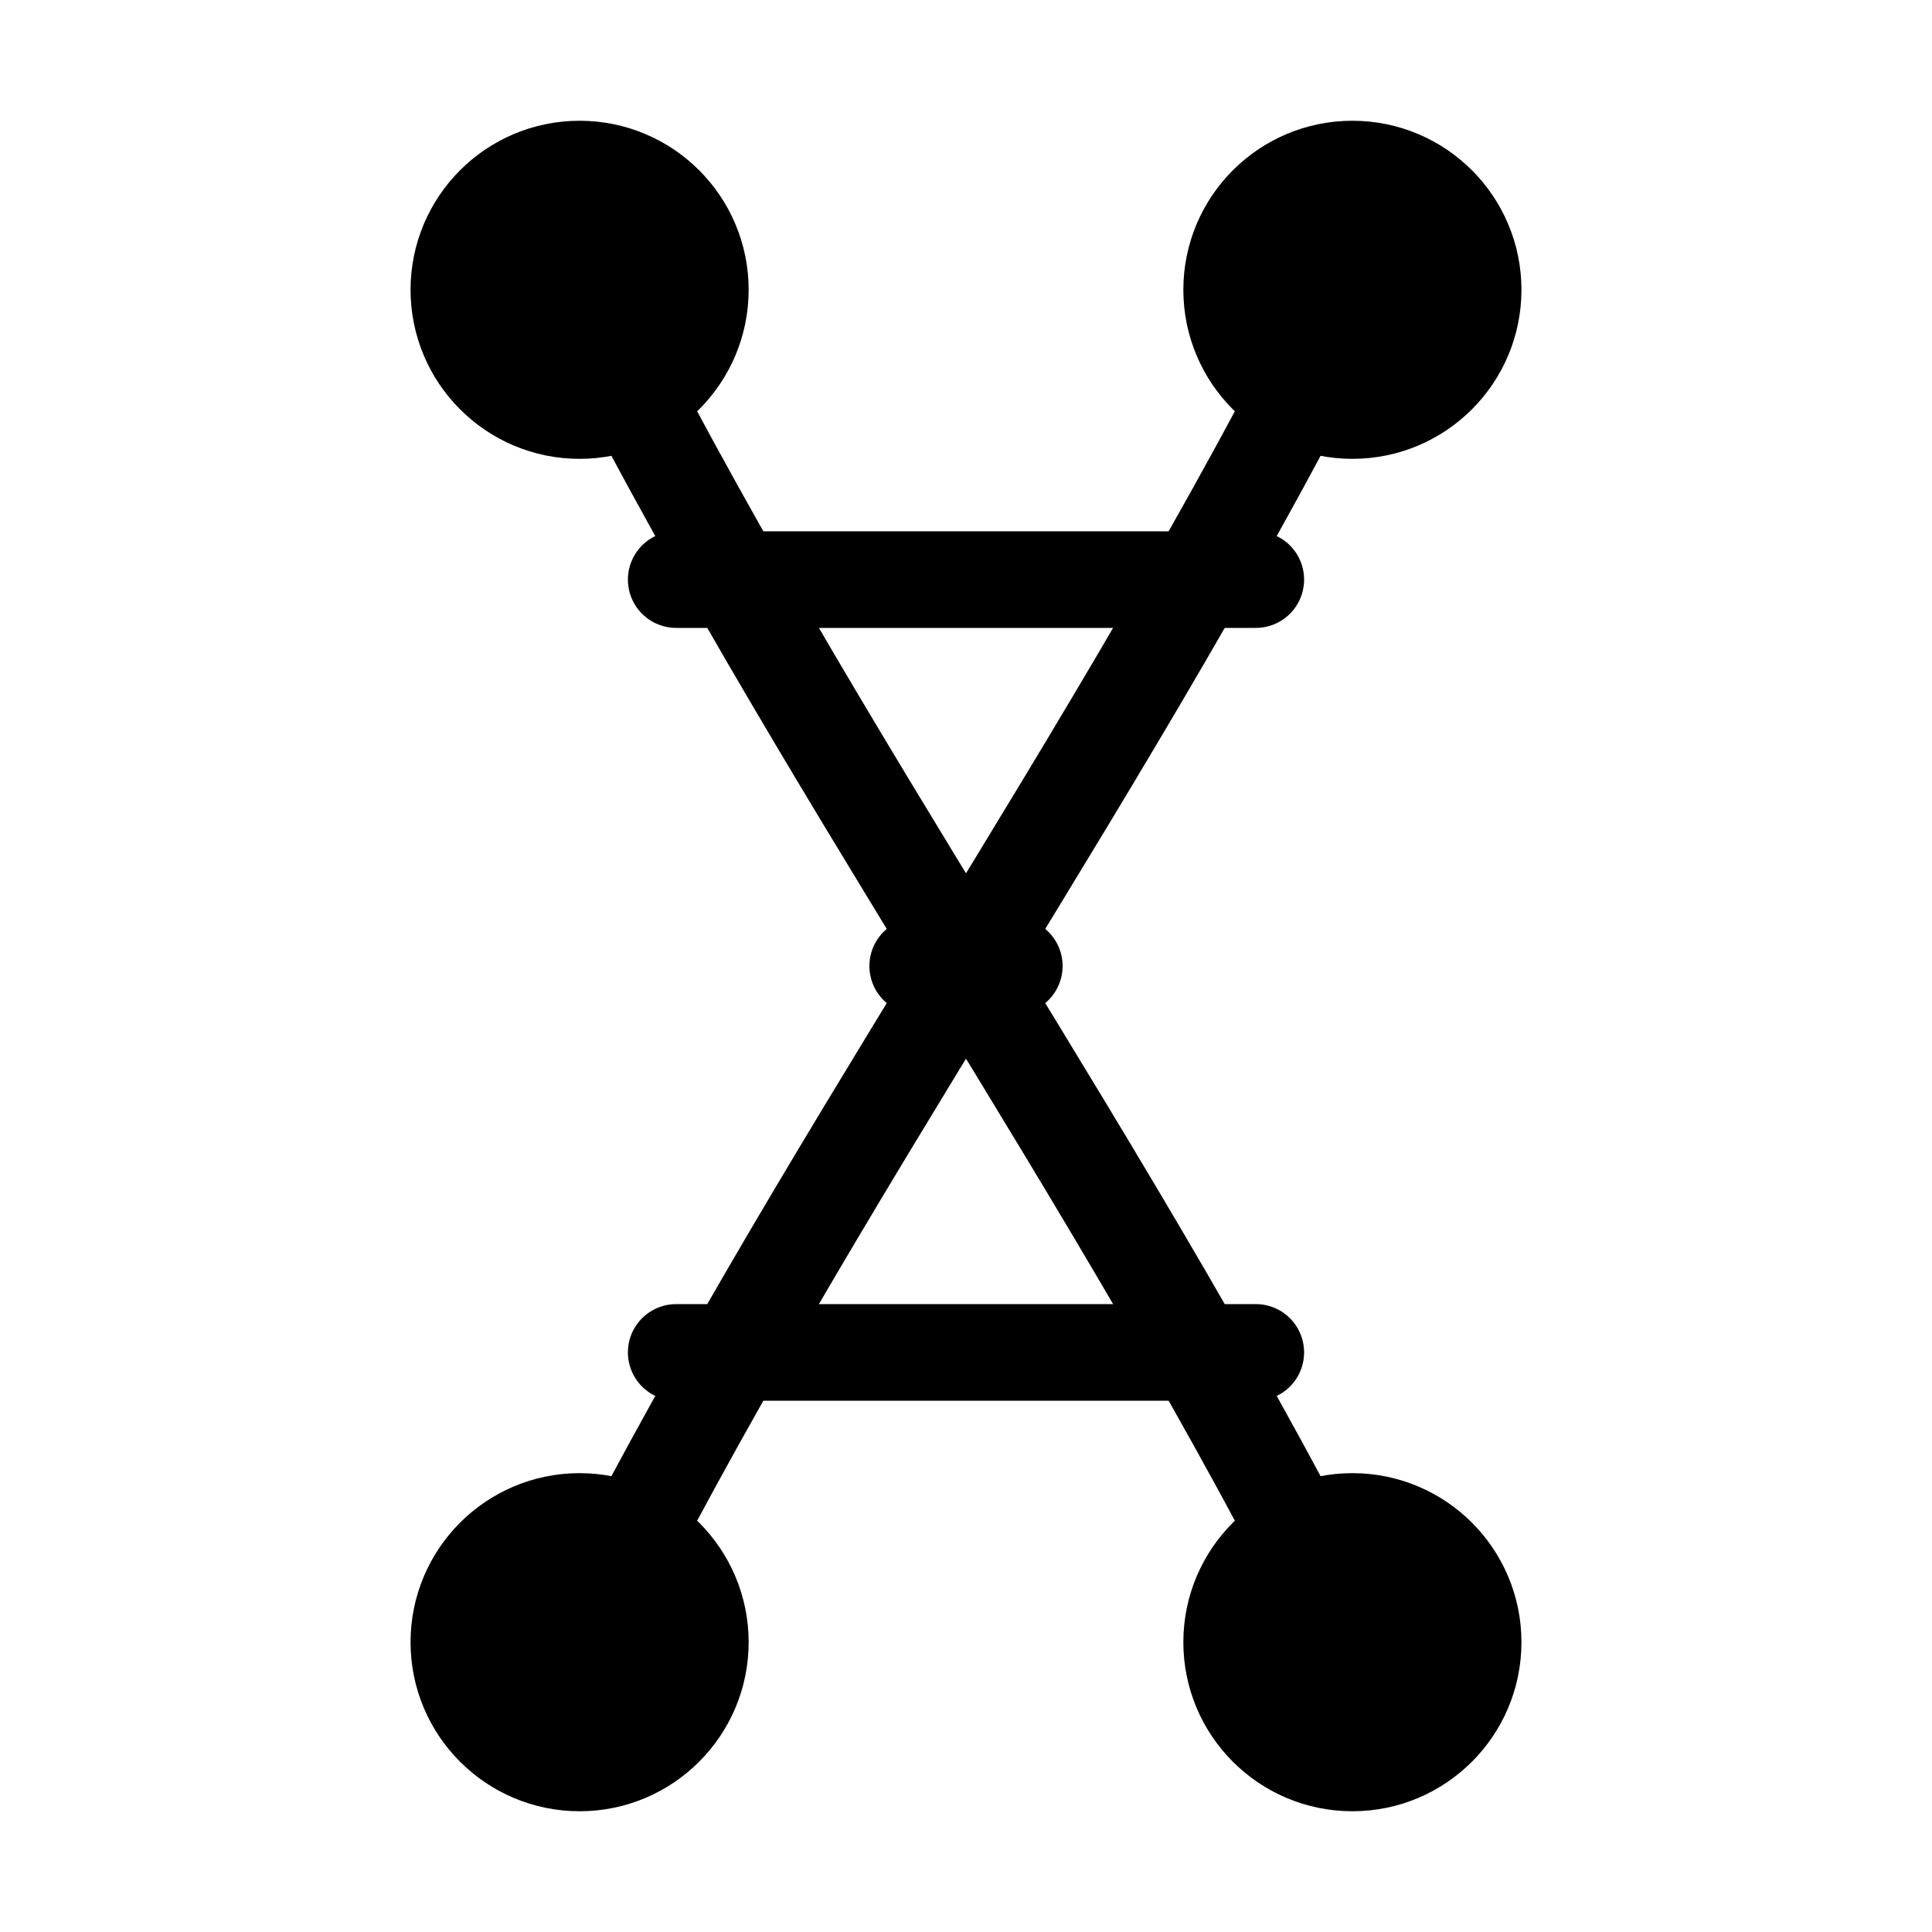
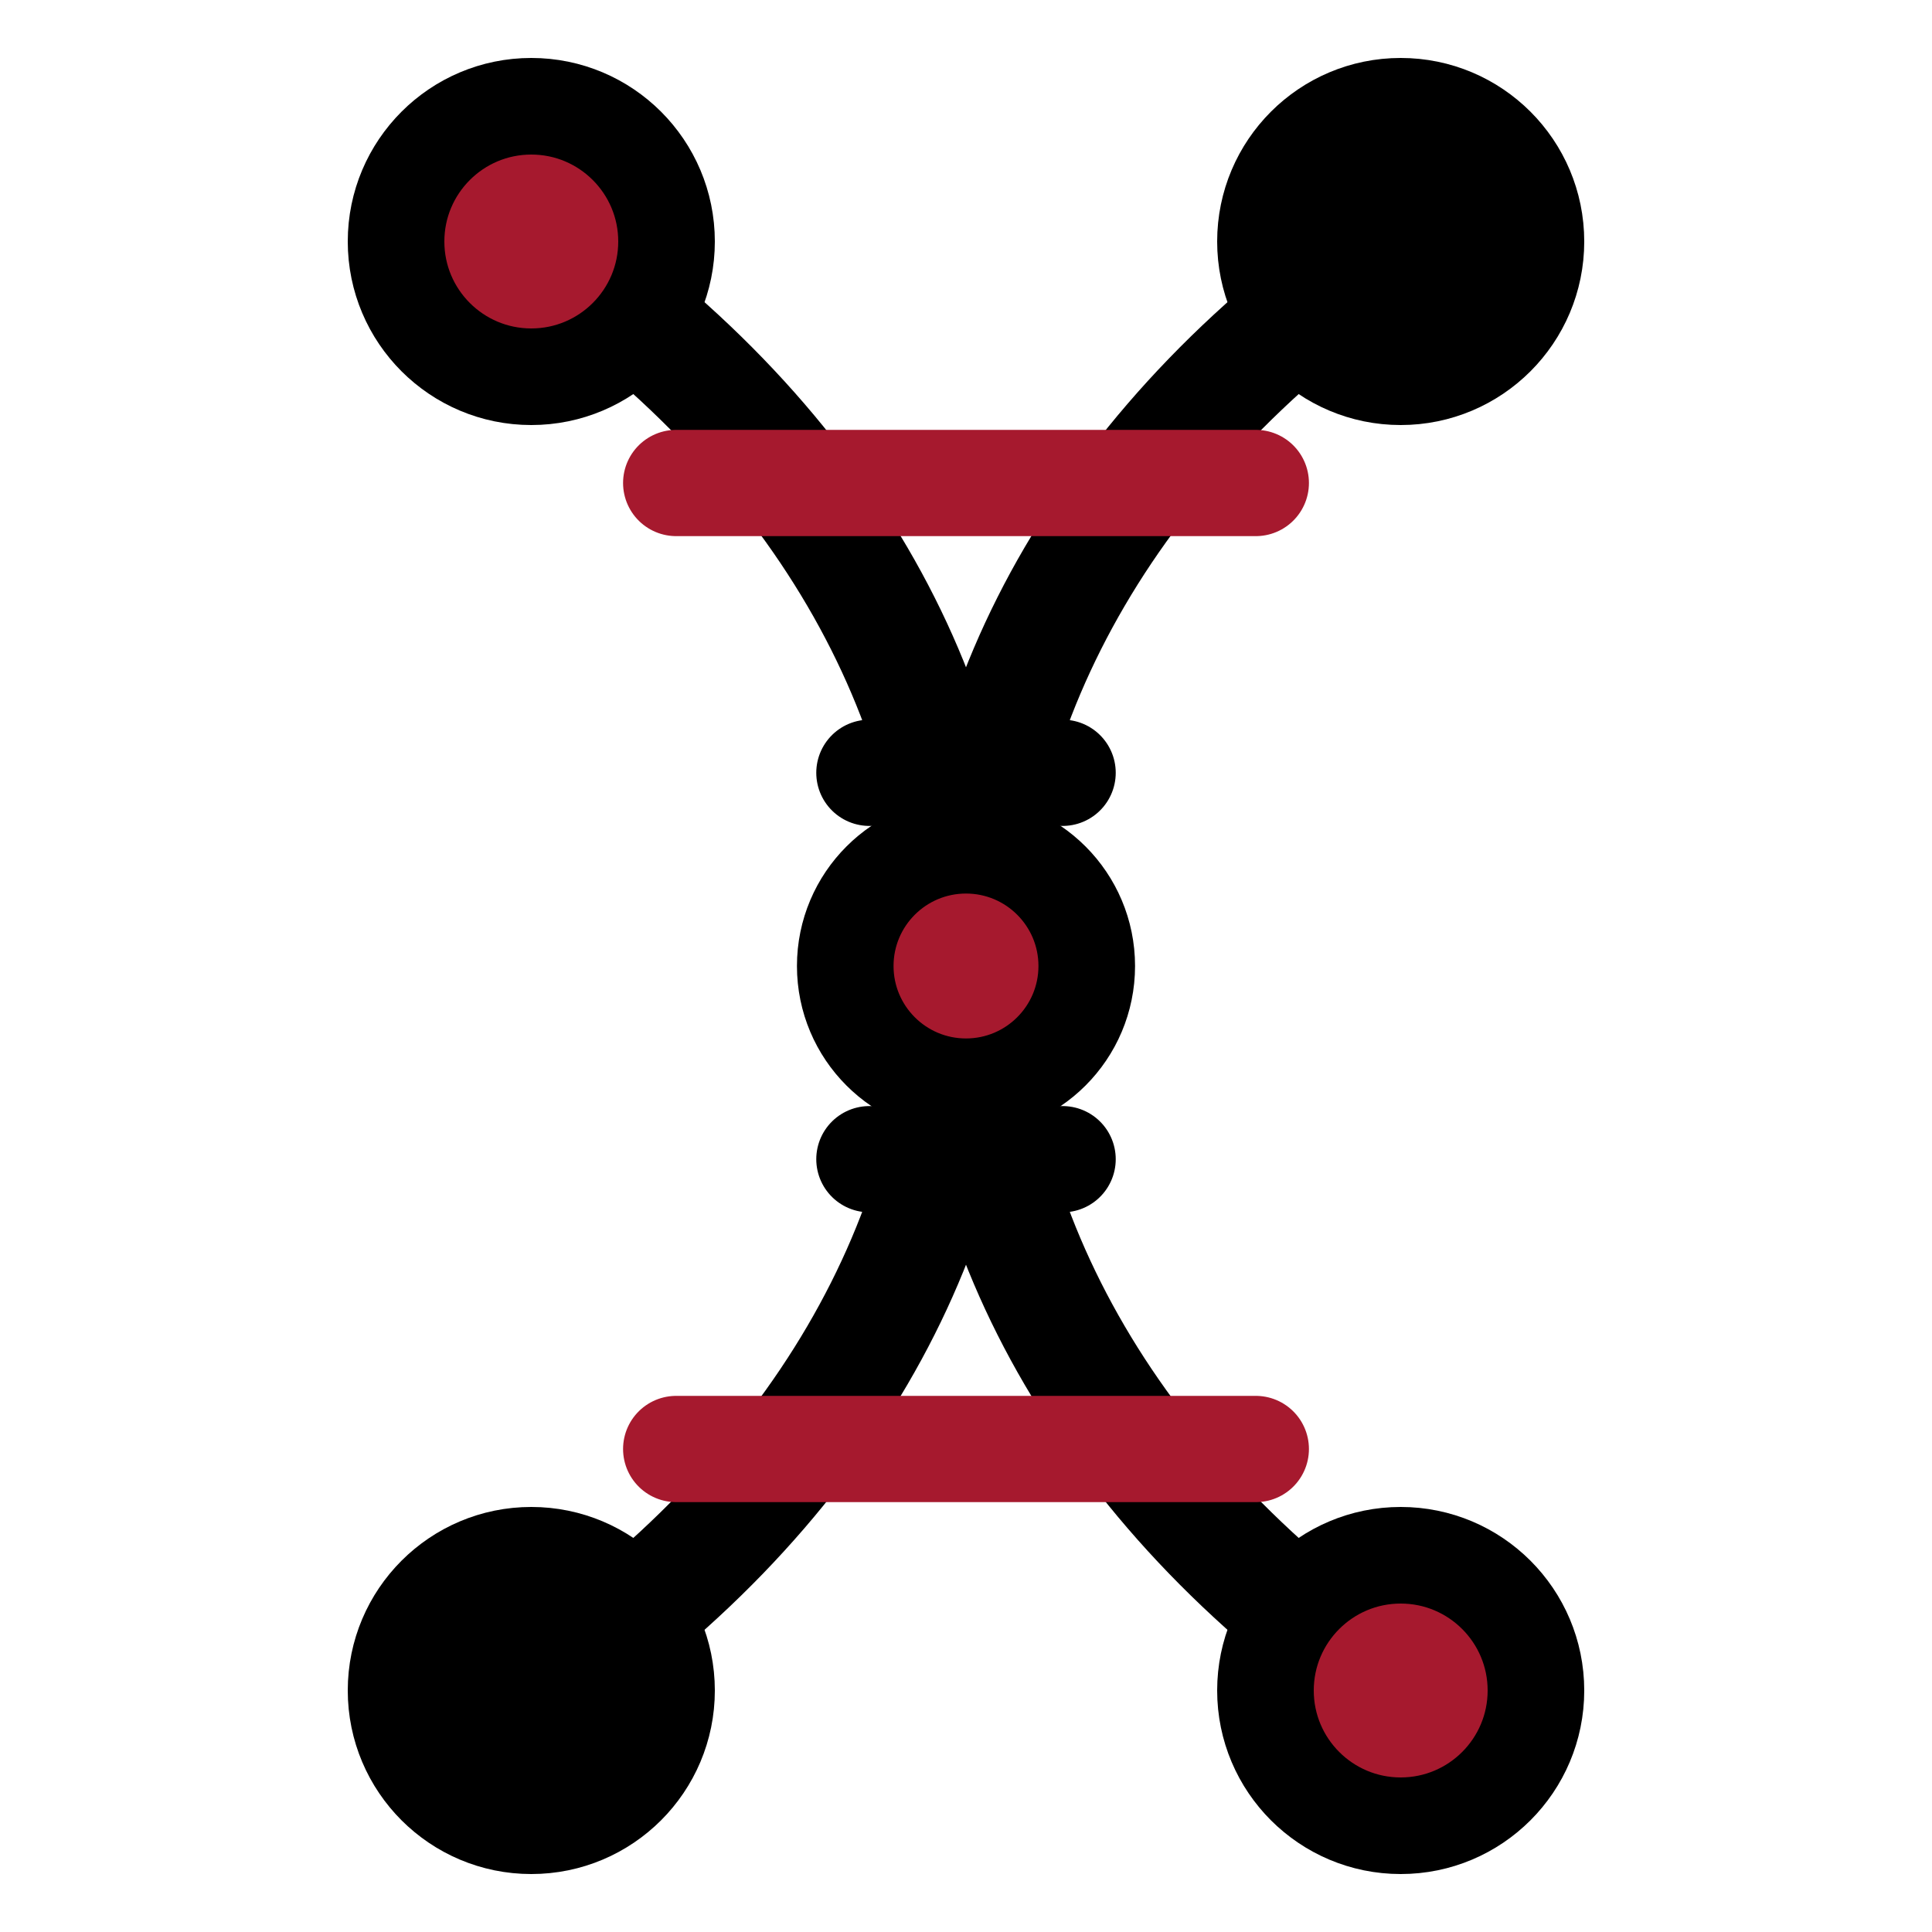
<svg xmlns="http://www.w3.org/2000/svg" id="life-science-svg" viewBox="0 0 40 40" width="40" height="40" fill="none" stroke="currentColor" stroke-width="2" role="img" aria-label="Life Science DNA emblem">
-   <path id="strand-a" d="M12 6 C17 16, 23 24, 28 34" stroke-linecap="round" />
-   <path id="strand-b" d="M28 6 C23 16, 17 24, 12 34" stroke-linecap="round" />
-   <line id="base-pair-1" x1="14" y1="12" x2="26" y2="12" stroke-linecap="round" />
-   <line id="base-pair-2" x1="19" y1="20" x2="21" y2="20" stroke-linecap="round" />
-   <line id="base-pair-3" x1="14" y1="28" x2="26" y2="28" stroke-linecap="round" />
-   <circle id="node-1" cx="12" cy="6" r="2.5" fill="currentColor" />
-   <circle id="node-2" cx="28" cy="6" r="2.5" fill="currentColor" />
-   <circle id="node-3" cx="12" cy="34" r="2.5" fill="currentColor" />
-   <circle id="node-4" cx="28" cy="34" r="2.5" fill="currentColor" />
+   <path id="strand-a" d="M11 5 C23 13, 23 27, 11 35" stroke-linecap="round" stroke-width="2.4" />
+   <path id="strand-b" d="M29 5 C17 13, 17 27, 29 35" stroke-linecap="round" stroke-width="2.4" />
+   <line id="rung-1" x1="14" y1="10" x2="26" y2="10" stroke-linecap="round" stroke-width="2.2" stroke="#a6192e" />
+   <line id="rung-2" x1="18" y1="16" x2="22" y2="16" stroke-linecap="round" stroke-width="2.2" />
+   <circle id="core-node" cx="20" cy="20" r="2.5" fill="#a6192e" />
+   <line id="rung-3" x1="18" y1="24" x2="22" y2="24" stroke-linecap="round" stroke-width="2.2" />
+   <line id="rung-4" x1="14" y1="30" x2="26" y2="30" stroke-linecap="round" stroke-width="2.2" stroke="#a6192e" />
+   <circle cx="11" cy="5" r="2.8" fill="#a6192e" />
+   <circle cx="29" cy="5" r="2.8" fill="currentColor" />
+   <circle cx="11" cy="35" r="2.8" fill="currentColor" />
+   <circle cx="29" cy="35" r="2.8" fill="#a6192e" />
</svg>
